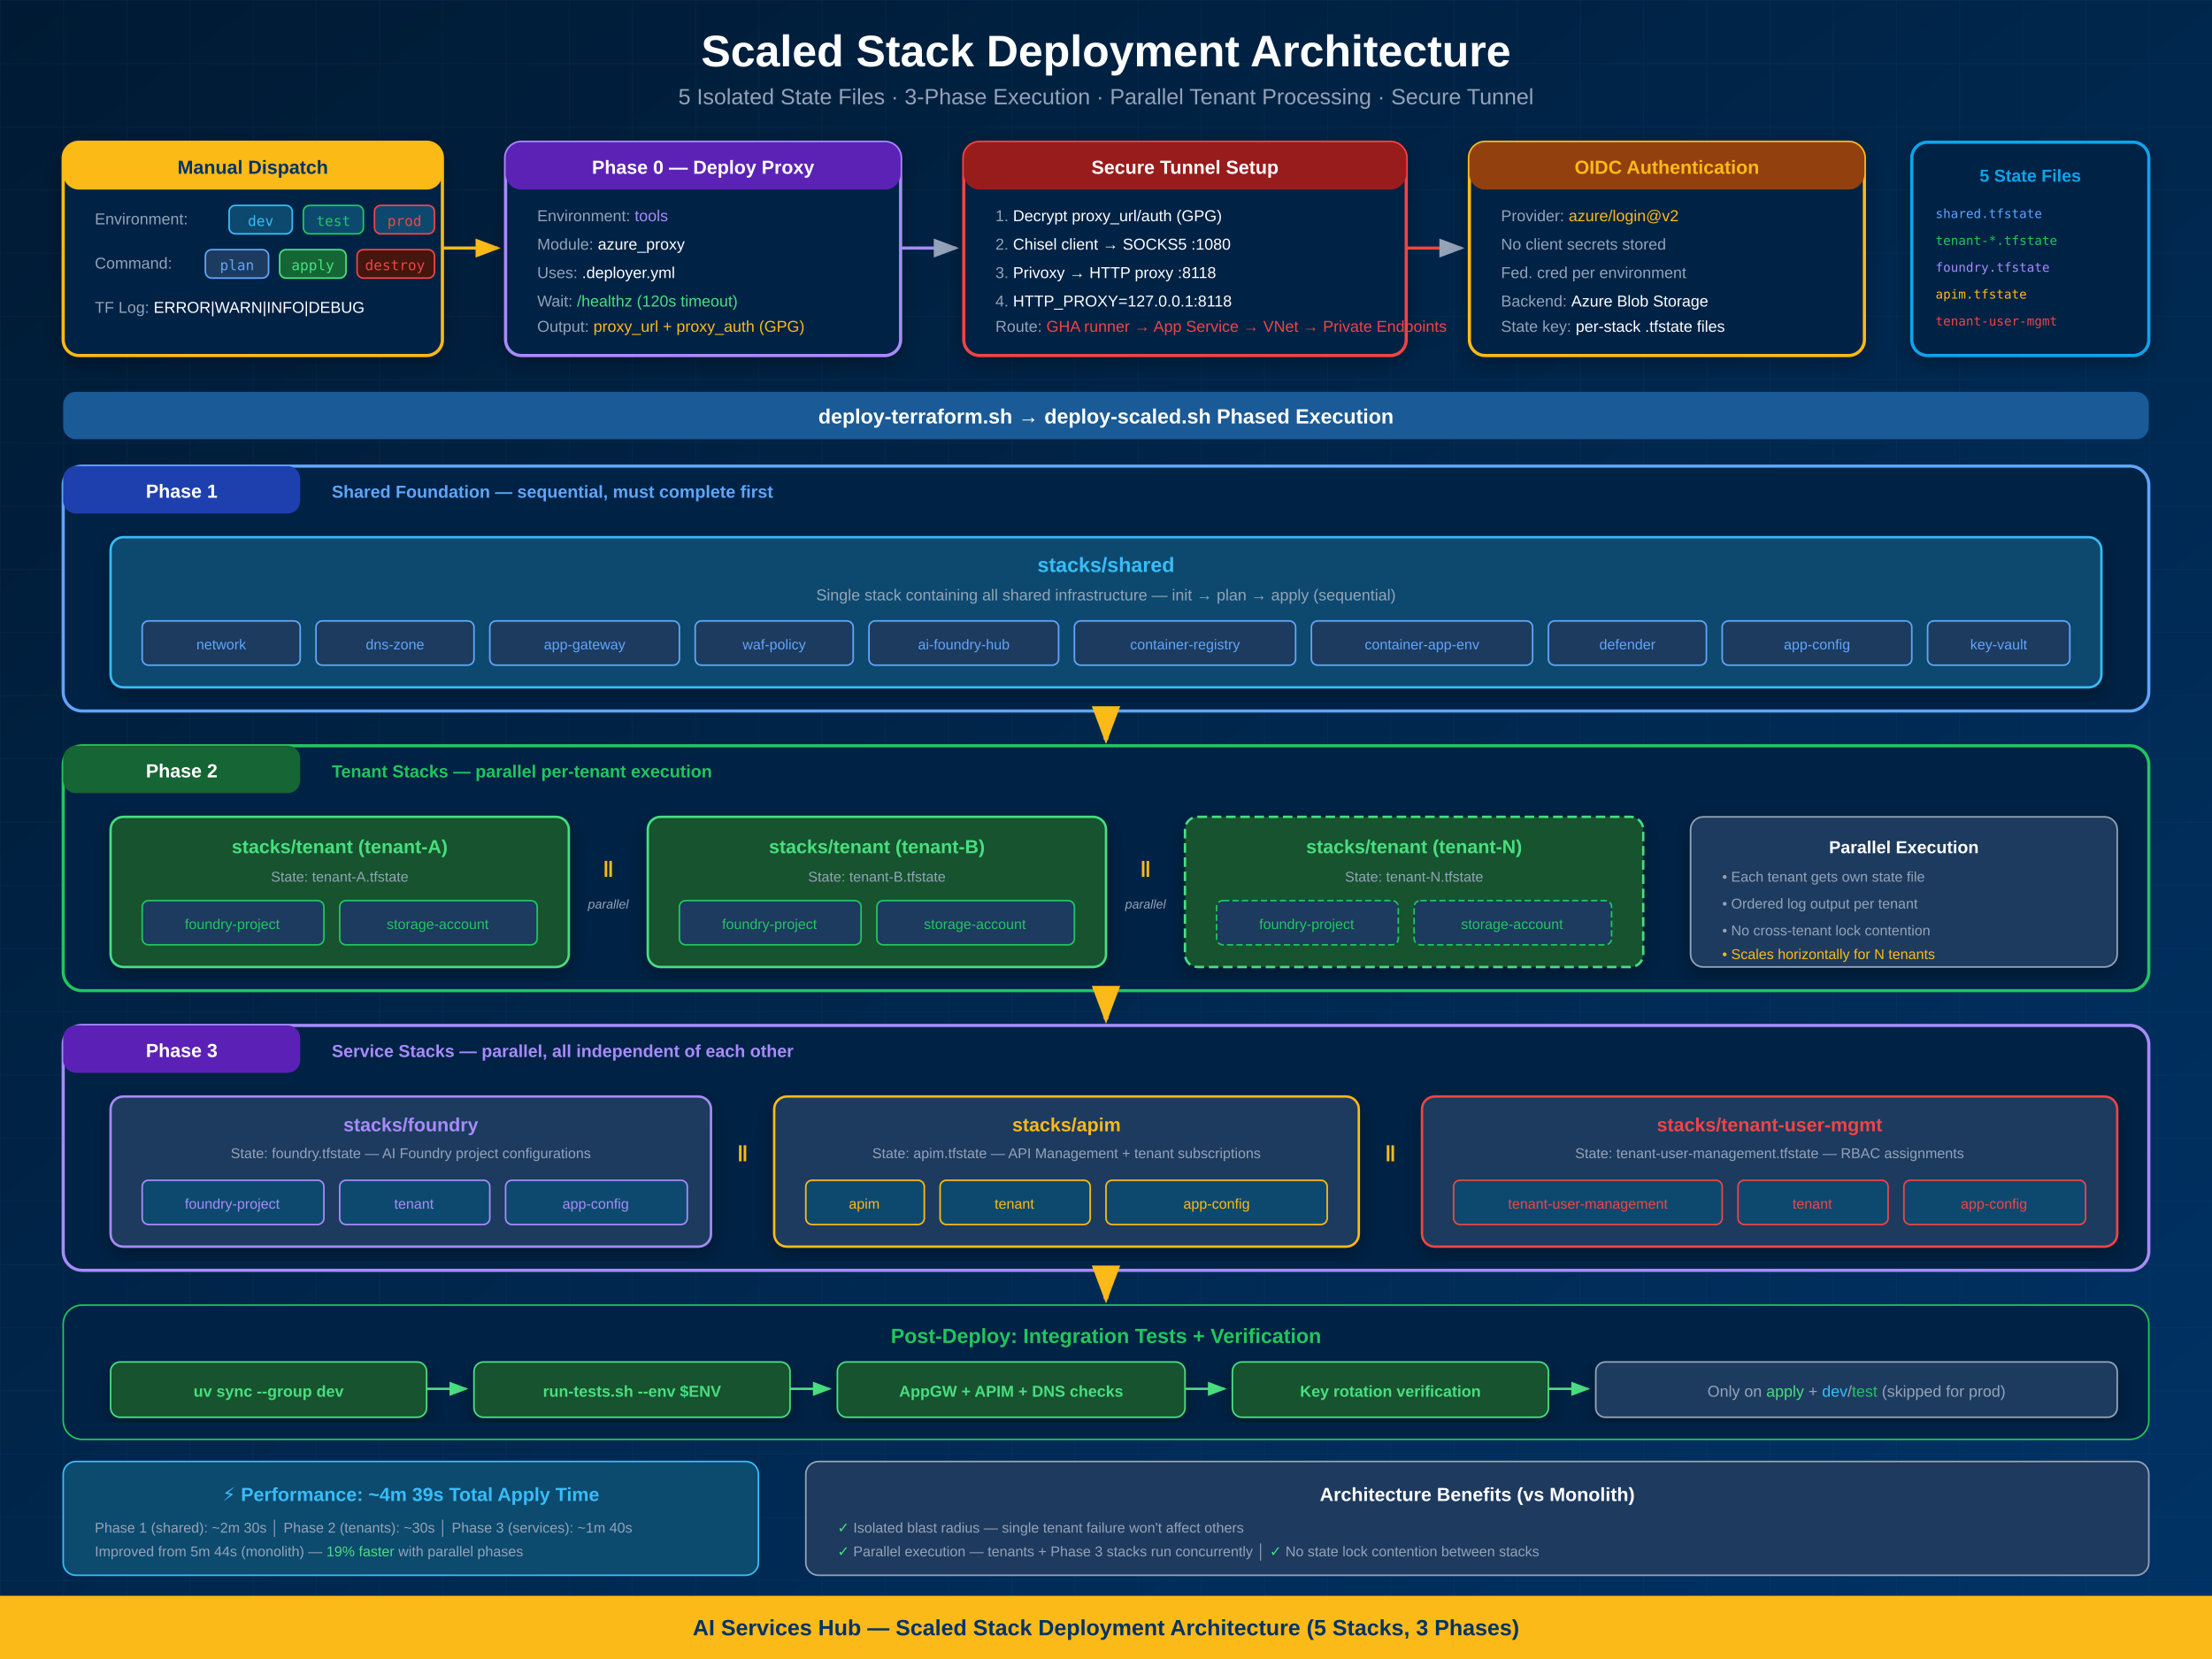
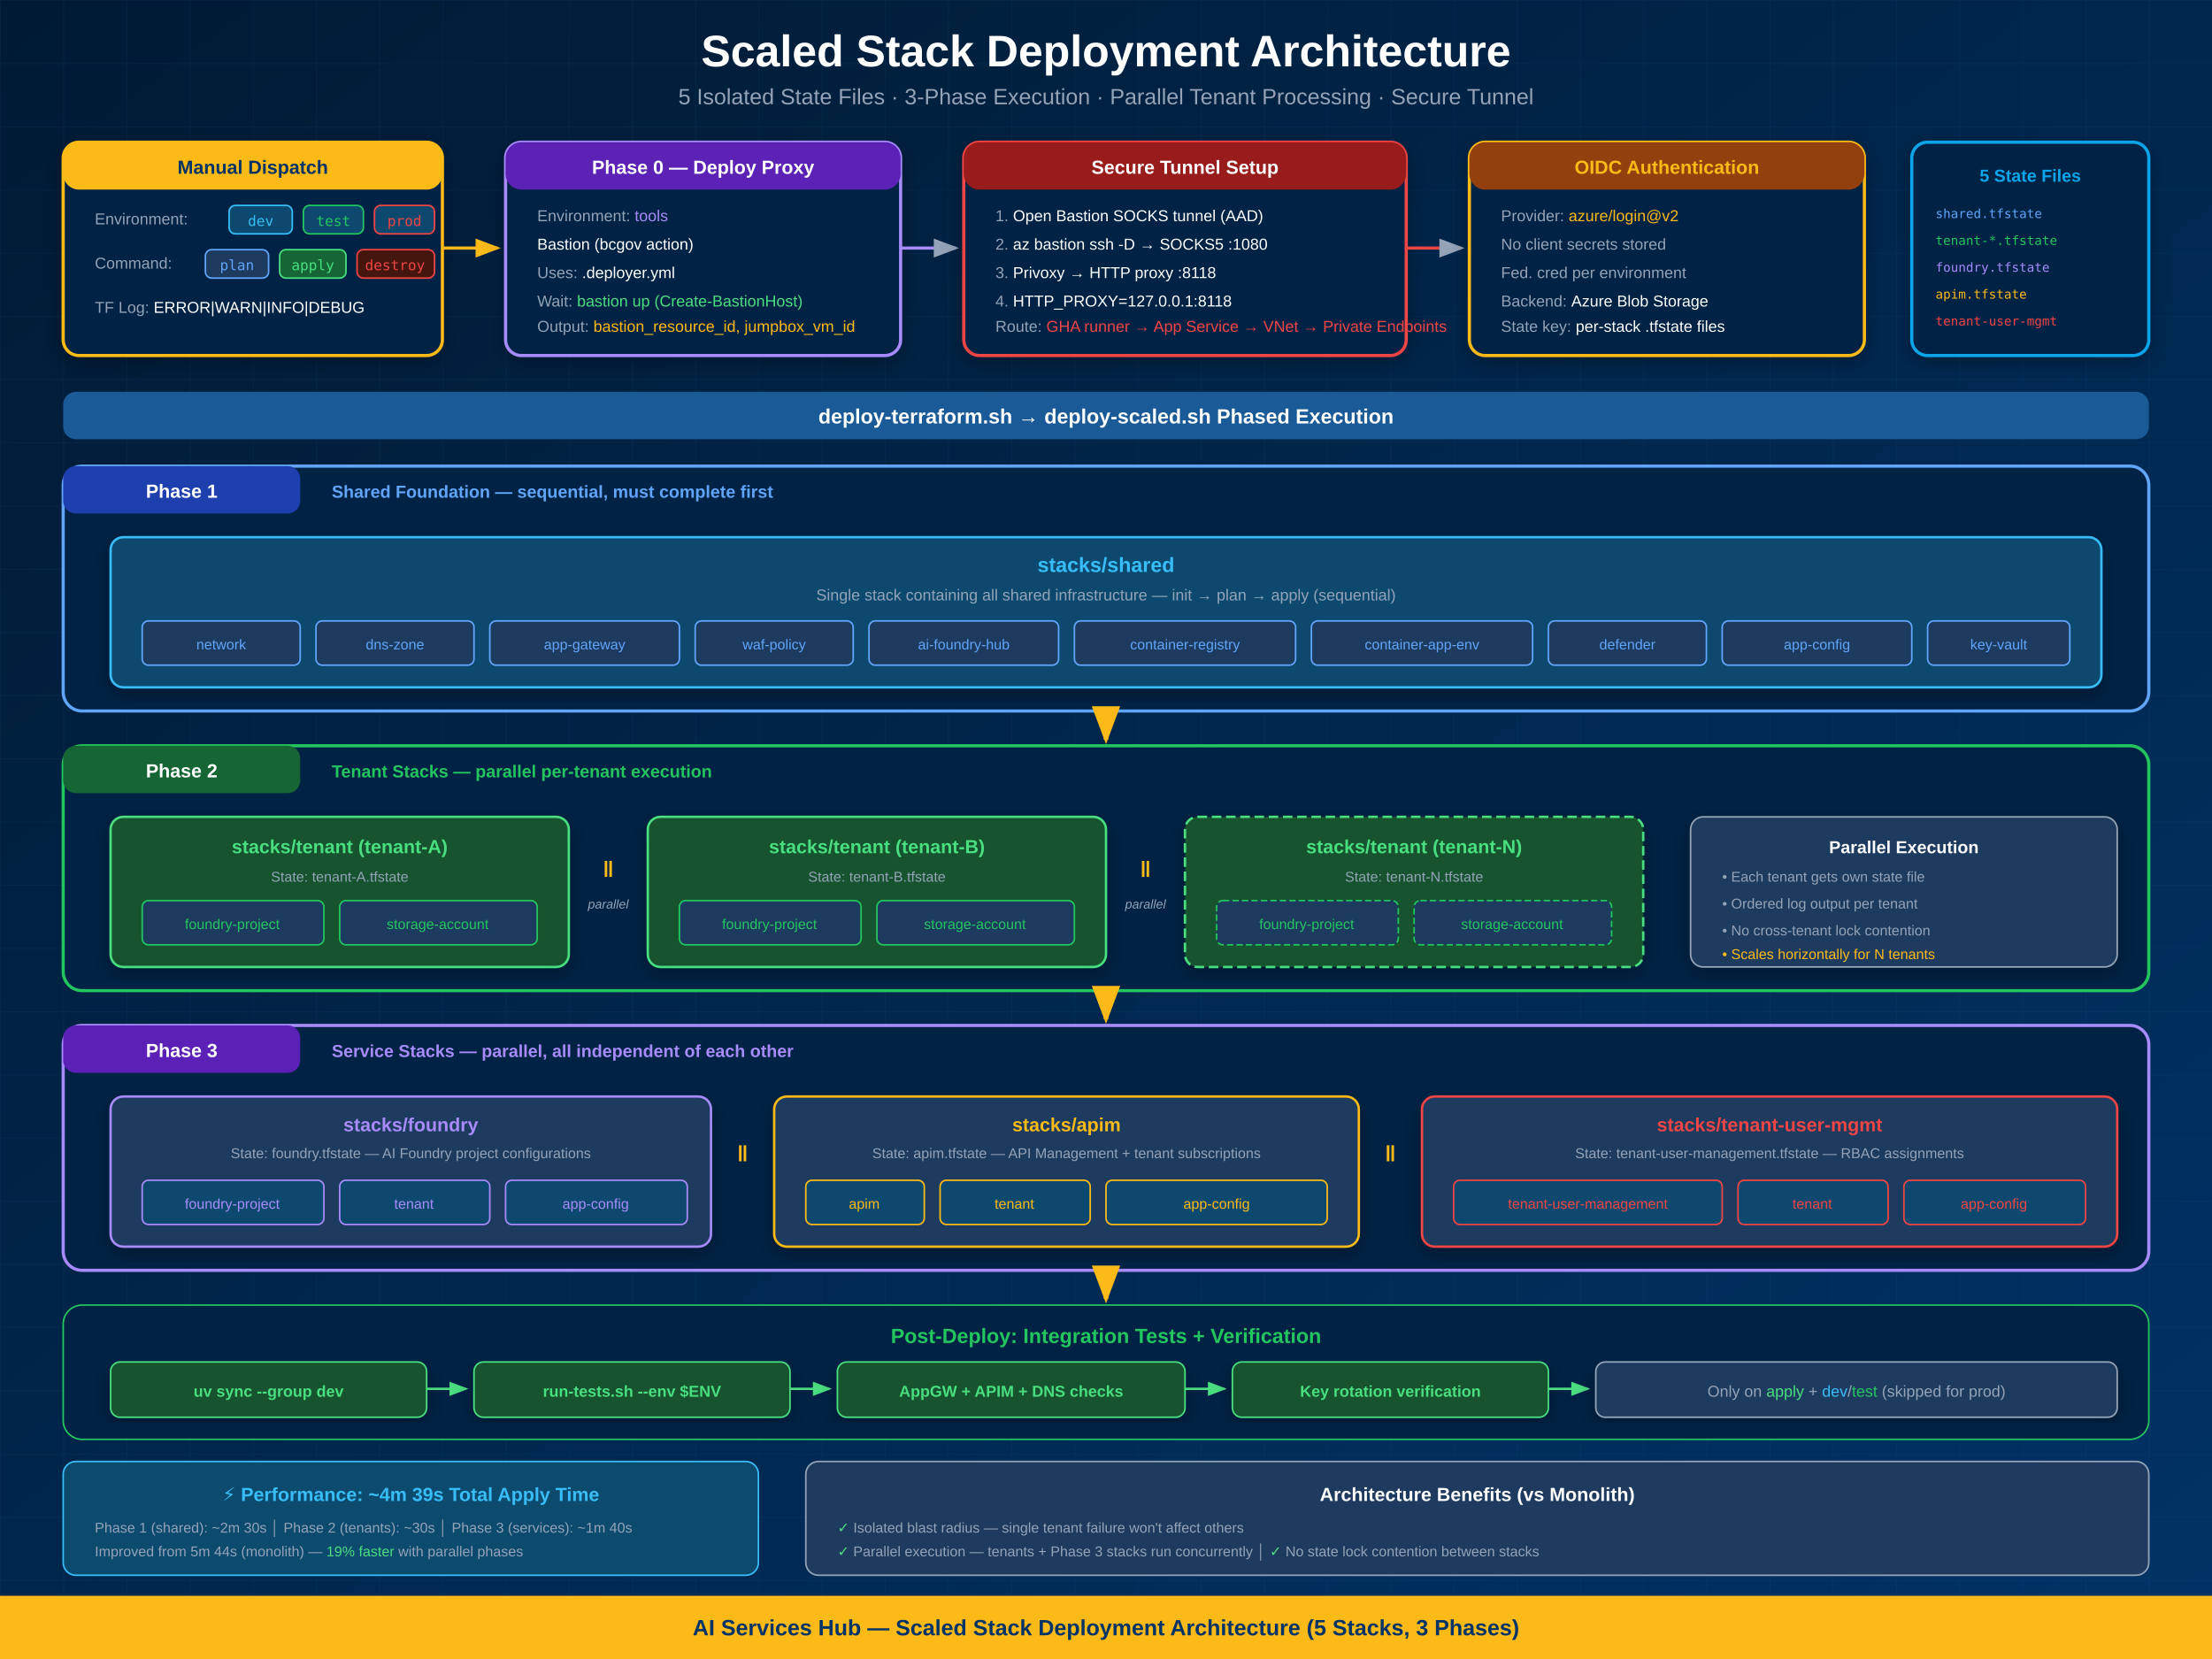
<svg xmlns="http://www.w3.org/2000/svg" viewBox="0 0 1400 1050">
  <defs>
    <linearGradient id="bgGrad" x1="0%" y1="0%" x2="100%" y2="100%">
      <stop offset="0%" style="stop-color:#001a33" />
      <stop offset="100%" style="stop-color:#003366" />
    </linearGradient>
    <filter id="shadow">
      <feDropShadow dx="0" dy="4" stdDeviation="6" flood-opacity="0.3" />
    </filter>
    <marker id="arrowGold" markerWidth="8" markerHeight="8" refX="7" refY="3" orient="auto">
      <path d="M0,0 L0,6 L8,3 z" fill="#fcba19" />
    </marker>
    <marker id="arrowGreen" markerWidth="8" markerHeight="8" refX="7" refY="3" orient="auto">
      <path d="M0,0 L0,6 L8,3 z" fill="#4ade80" />
    </marker>
    <marker id="arrowBlue" markerWidth="8" markerHeight="8" refX="7" refY="3" orient="auto">
      <path d="M0,0 L0,6 L8,3 z" fill="#60a5fa" />
    </marker>
    <marker id="arrowWhite" markerWidth="8" markerHeight="8" refX="7" refY="3" orient="auto">
      <path d="M0,0 L0,6 L8,3 z" fill="#94a3b8" />
    </marker>
    <marker id="arrowRed" markerWidth="8" markerHeight="8" refX="7" refY="3" orient="auto">
      <path d="M0,0 L0,6 L8,3 z" fill="#ef4444" />
    </marker>
  </defs>
  <rect width="1400" height="1050" fill="url(#bgGrad)" />
  <pattern id="grid" width="40" height="40" patternUnits="userSpaceOnUse">
    <path d="M 40 0 L 0 0 0 40" fill="none" stroke="#1a4d80" stroke-width="0.5" opacity="0.3" />
  </pattern>
  <rect width="1400" height="1050" fill="url(#grid)" />
  <text x="700" y="42" text-anchor="middle" font-family="Arial, sans-serif" font-size="28" font-weight="bold" fill="white">Scaled Stack Deployment Architecture</text>
  <text x="700" y="66" text-anchor="middle" font-family="Arial, sans-serif" font-size="14" fill="#94a3b8">5 Isolated State Files · 3-Phase Execution · Parallel Tenant Processing · Secure Tunnel</text>
  <g filter="url(#shadow)">
    <rect x="40" y="90" width="240" height="135" rx="10" fill="#002244" stroke="#fcba19" stroke-width="2" />
    <rect x="40" y="90" width="240" height="30" rx="10" fill="#fcba19" />
    <text x="160" y="110" text-anchor="middle" font-family="Arial, sans-serif" font-size="12" fill="#003366" font-weight="bold">Manual Dispatch</text>
    <g font-family="Arial, sans-serif" font-size="10">
      <text x="60" y="142" fill="#94a3b8">Environment:</text>
      <rect x="145" y="130" width="40" height="18" rx="4" fill="#0c4a6e" stroke="#38bdf8" stroke-width="1" />
      <text x="165" y="143" text-anchor="middle" font-family="monospace" font-size="9" fill="#38bdf8">dev</text>
      <rect x="192" y="130" width="38" height="18" rx="4" fill="#0c4a6e" stroke="#22c55e" stroke-width="1" />
      <text x="211" y="143" text-anchor="middle" font-family="monospace" font-size="9" fill="#22c55e">test</text>
      <rect x="237" y="130" width="38" height="18" rx="4" fill="#0c4a6e" stroke="#ef4444" stroke-width="1" />
      <text x="256" y="143" text-anchor="middle" font-family="monospace" font-size="9" fill="#ef4444">prod</text>
      <text x="60" y="170" fill="#94a3b8">Command:</text>
      <rect x="130" y="158" width="40" height="18" rx="4" fill="#1e3a5f" stroke="#60a5fa" stroke-width="1" />
      <text x="150" y="171" text-anchor="middle" font-family="monospace" font-size="9" fill="#60a5fa">plan</text>
      <rect x="177" y="158" width="42" height="18" rx="4" fill="#166534" stroke="#4ade80" stroke-width="1" />
      <text x="198" y="171" text-anchor="middle" font-family="monospace" font-size="9" fill="#4ade80">apply</text>
      <rect x="226" y="158" width="49" height="18" rx="4" fill="#44150e" stroke="#ef4444" stroke-width="1" />
      <text x="250" y="171" text-anchor="middle" font-family="monospace" font-size="9" fill="#ef4444">destroy</text>
      <text x="60" y="198" fill="#94a3b8">TF Log: <tspan fill="white">ERROR|WARN|INFO|DEBUG</tspan>
      </text>
    </g>
  </g>
  <path d="M 280 157 L 315 157" stroke="#fcba19" stroke-width="2" marker-end="url(#arrowGold)" />
  <g filter="url(#shadow)">
    <rect x="320" y="90" width="250" height="135" rx="10" fill="#002244" stroke="#a78bfa" stroke-width="2" />
    <rect x="320" y="90" width="250" height="30" rx="10" fill="#5b21b6" />
    <text x="445" y="110" text-anchor="middle" font-family="Arial, sans-serif" font-size="12" fill="white" font-weight="bold">Phase 0 — Deploy Proxy</text>
    <g font-family="Arial, sans-serif" font-size="10">
      <text x="340" y="140" fill="#94a3b8">Environment: <tspan fill="#a78bfa">tools</tspan>
      </text>
-       <text x="340" y="158" fill="#94a3b8">Module: <tspan fill="white">azure_proxy</tspan>
+       <text x="340" y="158" fill="#94a3b8">
+         <tspan fill="white">Bastion (bcgov action)</tspan>
      </text>
      <text x="340" y="176" fill="#94a3b8">Uses: <tspan fill="white">.deployer.yml</tspan>
      </text>
-       <text x="340" y="194" fill="#94a3b8">Wait: <tspan fill="#4ade80">/healthz (120s timeout)</tspan>
-       </text>
-       <text x="340" y="210" fill="#94a3b8">Output: <tspan fill="#fcba19">proxy_url + proxy_auth (GPG)</tspan>
+       <text x="340" y="194" fill="#94a3b8">Wait: <tspan fill="#4ade80">bastion up (Create-BastionHost)</tspan>
+       </text>
+       <text x="340" y="210" fill="#94a3b8">Output: <tspan fill="#fcba19">bastion_resource_id, jumpbox_vm_id</tspan>
      </text>
    </g>
  </g>
  <path d="M 570 157 L 605 157" stroke="#a78bfa" stroke-width="2" marker-end="url(#arrowWhite)" />
  <g filter="url(#shadow)">
    <rect x="610" y="90" width="280" height="135" rx="10" fill="#002244" stroke="#ef4444" stroke-width="2" />
    <rect x="610" y="90" width="280" height="30" rx="10" fill="#991b1b" />
    <text x="750" y="110" text-anchor="middle" font-family="Arial, sans-serif" font-size="12" fill="white" font-weight="bold">Secure Tunnel Setup</text>
    <g font-family="Arial, sans-serif" font-size="10">
-       <text x="630" y="140" fill="#94a3b8">1. <tspan fill="white">Decrypt proxy_url/auth (GPG)</tspan>
-       </text>
-       <text x="630" y="158" fill="#94a3b8">2. <tspan fill="white">Chisel client → SOCKS5 :1080</tspan>
+       <text x="630" y="140" fill="#94a3b8">1. <tspan fill="white">Open Bastion SOCKS tunnel (AAD)</tspan>
+       </text>
+       <text x="630" y="158" fill="#94a3b8">2. <tspan fill="white">az bastion ssh -D → SOCKS5 :1080</tspan>
      </text>
      <text x="630" y="176" fill="#94a3b8">3. <tspan fill="white">Privoxy → HTTP proxy :8118</tspan>
      </text>
      <text x="630" y="194" fill="#94a3b8">4. <tspan fill="white">HTTP_PROXY=127.0.0.1:8118</tspan>
      </text>
      <text x="630" y="210" fill="#94a3b8">Route: <tspan fill="#ef4444">GHA runner → App Service → VNet → Private Endpoints</tspan>
      </text>
    </g>
  </g>
  <path d="M 890 157 L 925 157" stroke="#ef4444" stroke-width="2" marker-end="url(#arrowWhite)" />
  <g filter="url(#shadow)">
    <rect x="930" y="90" width="250" height="135" rx="10" fill="#002244" stroke="#fcba19" stroke-width="2" />
    <rect x="930" y="90" width="250" height="30" rx="10" fill="#92400e" />
    <text x="1055" y="110" text-anchor="middle" font-family="Arial, sans-serif" font-size="12" fill="#fcba19" font-weight="bold">OIDC Authentication</text>
    <g font-family="Arial, sans-serif" font-size="10">
      <text x="950" y="140" fill="#94a3b8">Provider: <tspan fill="#fcba19">azure/login@v2</tspan>
      </text>
      <text x="950" y="158" fill="#94a3b8">No client secrets stored</text>
      <text x="950" y="176" fill="#94a3b8">Fed. cred per environment</text>
      <text x="950" y="194" fill="#94a3b8">Backend: <tspan fill="white">Azure Blob Storage</tspan>
      </text>
      <text x="950" y="210" fill="#94a3b8">State key: <tspan fill="white">per-stack .tfstate files</tspan>
      </text>
    </g>
  </g>
  <g filter="url(#shadow)">
    <rect x="1210" y="90" width="150" height="135" rx="10" fill="#002244" stroke="#0ea5e9" stroke-width="2" />
    <text x="1285" y="115" text-anchor="middle" font-family="Arial, sans-serif" font-size="11" fill="#0ea5e9" font-weight="bold">5 State Files</text>
    <g font-family="monospace" font-size="8" fill="#94a3b8">
      <text x="1225" y="138" fill="#60a5fa">shared.tfstate</text>
      <text x="1225" y="155" fill="#22c55e">tenant-*.tfstate</text>
      <text x="1225" y="172" fill="#a78bfa">foundry.tfstate</text>
      <text x="1225" y="189" fill="#fcba19">apim.tfstate</text>
      <text x="1225" y="206" fill="#ef4444">tenant-user-mgmt</text>
    </g>
  </g>
  <rect x="40" y="248" width="1320" height="30" rx="8" fill="#1a5a96" />
  <text x="700" y="268" text-anchor="middle" font-family="Arial, sans-serif" font-size="13" fill="white" font-weight="bold">deploy-terraform.sh → deploy-scaled.sh Phased Execution</text>
  <rect x="40" y="295" width="1320" height="155" rx="12" fill="#002244" stroke="#60a5fa" stroke-width="2" />
  <rect x="40" y="295" width="150" height="30" rx="8" fill="#1e40af" />
  <text x="115" y="315" text-anchor="middle" font-family="Arial, sans-serif" font-size="12" fill="white" font-weight="bold">Phase 1</text>
  <text x="210" y="315" font-family="Arial, sans-serif" font-size="11" fill="#60a5fa" font-weight="bold">Shared Foundation — sequential, must complete first</text>
  <g filter="url(#shadow)">
    <rect x="70" y="340" width="1260" height="95" rx="8" fill="#0c4a6e" stroke="#38bdf8" stroke-width="1.5" />
    <text x="700" y="362" text-anchor="middle" font-family="Arial, sans-serif" font-size="13" fill="#38bdf8" font-weight="bold">stacks/shared</text>
    <text x="700" y="380" text-anchor="middle" font-family="Arial, sans-serif" font-size="10" fill="#94a3b8">Single stack containing all shared infrastructure — init → plan → apply (sequential)</text>
    <g font-family="Arial, sans-serif" font-size="9">
      <rect x="90" y="393" width="100" height="28" rx="4" fill="#1e3a5f" stroke="#60a5fa" stroke-width="1" />
      <text x="140" y="411" text-anchor="middle" fill="#60a5fa">network</text>
      <rect x="200" y="393" width="100" height="28" rx="4" fill="#1e3a5f" stroke="#60a5fa" stroke-width="1" />
      <text x="250" y="411" text-anchor="middle" fill="#60a5fa">dns-zone</text>
      <rect x="310" y="393" width="120" height="28" rx="4" fill="#1e3a5f" stroke="#60a5fa" stroke-width="1" />
      <text x="370" y="411" text-anchor="middle" fill="#60a5fa">app-gateway</text>
      <rect x="440" y="393" width="100" height="28" rx="4" fill="#1e3a5f" stroke="#60a5fa" stroke-width="1" />
      <text x="490" y="411" text-anchor="middle" fill="#60a5fa">waf-policy</text>
      <rect x="550" y="393" width="120" height="28" rx="4" fill="#1e3a5f" stroke="#60a5fa" stroke-width="1" />
      <text x="610" y="411" text-anchor="middle" fill="#60a5fa">ai-foundry-hub</text>
      <rect x="680" y="393" width="140" height="28" rx="4" fill="#1e3a5f" stroke="#60a5fa" stroke-width="1" />
      <text x="750" y="411" text-anchor="middle" fill="#60a5fa">container-registry</text>
      <rect x="830" y="393" width="140" height="28" rx="4" fill="#1e3a5f" stroke="#60a5fa" stroke-width="1" />
      <text x="900" y="411" text-anchor="middle" fill="#60a5fa">container-app-env</text>
      <rect x="980" y="393" width="100" height="28" rx="4" fill="#1e3a5f" stroke="#60a5fa" stroke-width="1" />
      <text x="1030" y="411" text-anchor="middle" fill="#60a5fa">defender</text>
      <rect x="1090" y="393" width="120" height="28" rx="4" fill="#1e3a5f" stroke="#60a5fa" stroke-width="1" />
      <text x="1150" y="411" text-anchor="middle" fill="#60a5fa">app-config</text>
      <rect x="1220" y="393" width="90" height="28" rx="4" fill="#1e3a5f" stroke="#60a5fa" stroke-width="1" />
      <text x="1265" y="411" text-anchor="middle" fill="#60a5fa">key-vault</text>
    </g>
  </g>
  <path d="M 700 450 L 700 468" stroke="#fcba19" stroke-width="3" marker-end="url(#arrowGold)" />
  <rect x="40" y="472" width="1320" height="155" rx="12" fill="#002244" stroke="#22c55e" stroke-width="2" />
  <rect x="40" y="472" width="150" height="30" rx="8" fill="#166534" />
  <text x="115" y="492" text-anchor="middle" font-family="Arial, sans-serif" font-size="12" fill="white" font-weight="bold">Phase 2</text>
  <text x="210" y="492" font-family="Arial, sans-serif" font-size="11" fill="#22c55e" font-weight="bold">Tenant Stacks — parallel per-tenant execution</text>
  <g filter="url(#shadow)">
    <rect x="70" y="517" width="290" height="95" rx="8" fill="#14532d" stroke="#4ade80" stroke-width="1.5" />
    <text x="215" y="540" text-anchor="middle" font-family="Arial, sans-serif" font-size="12" fill="#4ade80" font-weight="bold">stacks/tenant (tenant-A)</text>
    <text x="215" y="558" text-anchor="middle" font-family="Arial, sans-serif" font-size="9" fill="#94a3b8">State: tenant-A.tfstate</text>
    <g font-family="Arial, sans-serif" font-size="9">
      <rect x="90" y="570" width="115" height="28" rx="4" fill="#1e3a5f" stroke="#22c55e" stroke-width="1" />
      <text x="147" y="588" text-anchor="middle" fill="#22c55e">foundry-project</text>
      <rect x="215" y="570" width="125" height="28" rx="4" fill="#1e3a5f" stroke="#22c55e" stroke-width="1" />
      <text x="277" y="588" text-anchor="middle" fill="#22c55e">storage-account</text>
    </g>
  </g>
  <text x="385" y="555" text-anchor="middle" font-family="Arial, sans-serif" font-size="14" fill="#fcba19" font-weight="bold">‖</text>
  <text x="385" y="575" text-anchor="middle" font-family="Arial, sans-serif" font-size="8" fill="#94a3b8" font-style="italic">parallel</text>
  <g filter="url(#shadow)">
    <rect x="410" y="517" width="290" height="95" rx="8" fill="#14532d" stroke="#4ade80" stroke-width="1.5" />
    <text x="555" y="540" text-anchor="middle" font-family="Arial, sans-serif" font-size="12" fill="#4ade80" font-weight="bold">stacks/tenant (tenant-B)</text>
    <text x="555" y="558" text-anchor="middle" font-family="Arial, sans-serif" font-size="9" fill="#94a3b8">State: tenant-B.tfstate</text>
    <g font-family="Arial, sans-serif" font-size="9">
      <rect x="430" y="570" width="115" height="28" rx="4" fill="#1e3a5f" stroke="#22c55e" stroke-width="1" />
      <text x="487" y="588" text-anchor="middle" fill="#22c55e">foundry-project</text>
      <rect x="555" y="570" width="125" height="28" rx="4" fill="#1e3a5f" stroke="#22c55e" stroke-width="1" />
      <text x="617" y="588" text-anchor="middle" fill="#22c55e">storage-account</text>
    </g>
  </g>
  <text x="725" y="555" text-anchor="middle" font-family="Arial, sans-serif" font-size="14" fill="#fcba19" font-weight="bold">‖</text>
  <text x="725" y="575" text-anchor="middle" font-family="Arial, sans-serif" font-size="8" fill="#94a3b8" font-style="italic">parallel</text>
  <g filter="url(#shadow)">
    <rect x="750" y="517" width="290" height="95" rx="8" fill="#14532d" stroke="#4ade80" stroke-width="1.5" stroke-dasharray="6,3" />
    <text x="895" y="540" text-anchor="middle" font-family="Arial, sans-serif" font-size="12" fill="#4ade80" font-weight="bold">stacks/tenant (tenant-N)</text>
    <text x="895" y="558" text-anchor="middle" font-family="Arial, sans-serif" font-size="9" fill="#94a3b8">State: tenant-N.tfstate</text>
    <g font-family="Arial, sans-serif" font-size="9">
      <rect x="770" y="570" width="115" height="28" rx="4" fill="#1e3a5f" stroke="#22c55e" stroke-width="1" stroke-dasharray="4,2" />
      <text x="827" y="588" text-anchor="middle" fill="#22c55e">foundry-project</text>
      <rect x="895" y="570" width="125" height="28" rx="4" fill="#1e3a5f" stroke="#22c55e" stroke-width="1" stroke-dasharray="4,2" />
      <text x="957" y="588" text-anchor="middle" fill="#22c55e">storage-account</text>
    </g>
  </g>
  <g filter="url(#shadow)">
    <rect x="1070" y="517" width="270" height="95" rx="8" fill="#1e3a5f" stroke="#94a3b8" stroke-width="1" />
    <text x="1205" y="540" text-anchor="middle" font-family="Arial, sans-serif" font-size="11" fill="white" font-weight="bold">Parallel Execution</text>
    <g font-family="Arial, sans-serif" font-size="9" fill="#94a3b8">
      <text x="1090" y="558">• Each tenant gets own state file</text>
      <text x="1090" y="575">• Ordered log output per tenant</text>
      <text x="1090" y="592">• No cross-tenant lock contention</text>
      <text x="1090" y="607" fill="#fcba19">• Scales horizontally for N tenants</text>
    </g>
  </g>
  <path d="M 700 627 L 700 645" stroke="#fcba19" stroke-width="3" marker-end="url(#arrowGold)" />
  <rect x="40" y="649" width="1320" height="155" rx="12" fill="#002244" stroke="#a78bfa" stroke-width="2" />
  <rect x="40" y="649" width="150" height="30" rx="8" fill="#5b21b6" />
  <text x="115" y="669" text-anchor="middle" font-family="Arial, sans-serif" font-size="12" fill="white" font-weight="bold">Phase 3</text>
  <text x="210" y="669" font-family="Arial, sans-serif" font-size="11" fill="#a78bfa" font-weight="bold">Service Stacks — parallel, all independent of each other</text>
  <g filter="url(#shadow)">
    <rect x="70" y="694" width="380" height="95" rx="8" fill="#1e3a5f" stroke="#a78bfa" stroke-width="1.5" />
    <text x="260" y="716" text-anchor="middle" font-family="Arial, sans-serif" font-size="12" fill="#a78bfa" font-weight="bold">stacks/foundry</text>
    <text x="260" y="733" text-anchor="middle" font-family="Arial, sans-serif" font-size="9" fill="#94a3b8">State: foundry.tfstate — AI Foundry project configurations</text>
    <g font-family="Arial, sans-serif" font-size="9">
      <rect x="90" y="747" width="115" height="28" rx="4" fill="#0c4a6e" stroke="#a78bfa" stroke-width="1" />
      <text x="147" y="765" text-anchor="middle" fill="#a78bfa">foundry-project</text>
      <rect x="215" y="747" width="95" height="28" rx="4" fill="#0c4a6e" stroke="#a78bfa" stroke-width="1" />
      <text x="262" y="765" text-anchor="middle" fill="#a78bfa">tenant</text>
      <rect x="320" y="747" width="115" height="28" rx="4" fill="#0c4a6e" stroke="#a78bfa" stroke-width="1" />
      <text x="377" y="765" text-anchor="middle" fill="#a78bfa">app-config</text>
    </g>
  </g>
  <text x="470" y="735" text-anchor="middle" font-family="Arial, sans-serif" font-size="14" fill="#fcba19" font-weight="bold">‖</text>
  <g filter="url(#shadow)">
    <rect x="490" y="694" width="370" height="95" rx="8" fill="#1e3a5f" stroke="#fcba19" stroke-width="1.5" />
    <text x="675" y="716" text-anchor="middle" font-family="Arial, sans-serif" font-size="12" fill="#fcba19" font-weight="bold">stacks/apim</text>
    <text x="675" y="733" text-anchor="middle" font-family="Arial, sans-serif" font-size="9" fill="#94a3b8">State: apim.tfstate — API Management + tenant subscriptions</text>
    <g font-family="Arial, sans-serif" font-size="9">
      <rect x="510" y="747" width="75" height="28" rx="4" fill="#0c4a6e" stroke="#fcba19" stroke-width="1" />
      <text x="547" y="765" text-anchor="middle" fill="#fcba19">apim</text>
      <rect x="595" y="747" width="95" height="28" rx="4" fill="#0c4a6e" stroke="#fcba19" stroke-width="1" />
      <text x="642" y="765" text-anchor="middle" fill="#fcba19">tenant</text>
      <rect x="700" y="747" width="140" height="28" rx="4" fill="#0c4a6e" stroke="#fcba19" stroke-width="1" />
      <text x="770" y="765" text-anchor="middle" fill="#fcba19">app-config</text>
    </g>
  </g>
  <text x="880" y="735" text-anchor="middle" font-family="Arial, sans-serif" font-size="14" fill="#fcba19" font-weight="bold">‖</text>
  <g filter="url(#shadow)">
    <rect x="900" y="694" width="440" height="95" rx="8" fill="#1e3a5f" stroke="#ef4444" stroke-width="1.5" />
    <text x="1120" y="716" text-anchor="middle" font-family="Arial, sans-serif" font-size="12" fill="#ef4444" font-weight="bold">stacks/tenant-user-mgmt</text>
    <text x="1120" y="733" text-anchor="middle" font-family="Arial, sans-serif" font-size="9" fill="#94a3b8">State: tenant-user-management.tfstate — RBAC assignments</text>
    <g font-family="Arial, sans-serif" font-size="9">
      <rect x="920" y="747" width="170" height="28" rx="4" fill="#0c4a6e" stroke="#ef4444" stroke-width="1" />
      <text x="1005" y="765" text-anchor="middle" fill="#ef4444">tenant-user-management</text>
      <rect x="1100" y="747" width="95" height="28" rx="4" fill="#0c4a6e" stroke="#ef4444" stroke-width="1" />
      <text x="1147" y="765" text-anchor="middle" fill="#ef4444">tenant</text>
      <rect x="1205" y="747" width="115" height="28" rx="4" fill="#0c4a6e" stroke="#ef4444" stroke-width="1" />
      <text x="1262" y="765" text-anchor="middle" fill="#ef4444">app-config</text>
    </g>
  </g>
  <path d="M 700 804 L 700 822" stroke="#fcba19" stroke-width="3" marker-end="url(#arrowGold)" />
  <rect x="40" y="826" width="1320" height="85" rx="12" fill="#002244" stroke="#22c55e" stroke-width="1" />
  <text x="700" y="850" text-anchor="middle" font-family="Arial, sans-serif" font-size="13" fill="#22c55e" font-weight="bold">Post-Deploy: Integration Tests + Verification</text>
  <g filter="url(#shadow)">
    <rect x="70" y="862" width="200" height="35" rx="6" fill="#14532d" stroke="#4ade80" stroke-width="1" />
    <text x="170" y="884" text-anchor="middle" font-family="Arial, sans-serif" font-size="10" fill="#4ade80" font-weight="bold">uv sync --group dev</text>
  </g>
  <path d="M 270 879 L 295 879" stroke="#4ade80" stroke-width="1.5" marker-end="url(#arrowGreen)" />
  <g filter="url(#shadow)">
    <rect x="300" y="862" width="200" height="35" rx="6" fill="#14532d" stroke="#4ade80" stroke-width="1" />
    <text x="400" y="884" text-anchor="middle" font-family="Arial, sans-serif" font-size="10" fill="#4ade80" font-weight="bold">run-tests.sh --env $ENV</text>
  </g>
  <path d="M 500 879 L 525 879" stroke="#4ade80" stroke-width="1.5" marker-end="url(#arrowGreen)" />
  <g filter="url(#shadow)">
    <rect x="530" y="862" width="220" height="35" rx="6" fill="#14532d" stroke="#4ade80" stroke-width="1" />
    <text x="640" y="884" text-anchor="middle" font-family="Arial, sans-serif" font-size="10" fill="#4ade80" font-weight="bold">AppGW + APIM + DNS checks</text>
  </g>
  <path d="M 750 879 L 775 879" stroke="#4ade80" stroke-width="1.5" marker-end="url(#arrowGreen)" />
  <g filter="url(#shadow)">
    <rect x="780" y="862" width="200" height="35" rx="6" fill="#14532d" stroke="#4ade80" stroke-width="1" />
    <text x="880" y="884" text-anchor="middle" font-family="Arial, sans-serif" font-size="10" fill="#4ade80" font-weight="bold">Key rotation verification</text>
  </g>
  <path d="M 980 879 L 1005 879" stroke="#4ade80" stroke-width="1.5" marker-end="url(#arrowGreen)" />
  <g filter="url(#shadow)">
    <rect x="1010" y="862" width="330" height="35" rx="6" fill="#1e3a5f" stroke="#94a3b8" stroke-width="1" />
    <text x="1175" y="884" text-anchor="middle" font-family="Arial, sans-serif" font-size="10" fill="#94a3b8">Only on <tspan fill="#4ade80">apply</tspan> + <tspan fill="#38bdf8">dev</tspan>/<tspan fill="#22c55e">test</tspan> (skipped for prod)</text>
  </g>
  <rect x="40" y="925" width="440" height="72" rx="8" fill="#0c4a6e" stroke="#38bdf8" stroke-width="1" />
  <text x="260" y="950" text-anchor="middle" font-family="Arial, sans-serif" font-size="12" fill="#38bdf8" font-weight="bold">⚡ Performance: ~4m 39s Total Apply Time</text>
  <g font-family="Arial, sans-serif" font-size="9" fill="#94a3b8">
    <text x="60" y="970">Phase 1 (shared): ~2m 30s │ Phase 2 (tenants): ~30s │ Phase 3 (services): ~1m 40s</text>
    <text x="60" y="985">Improved from 5m 44s (monolith) — <tspan fill="#4ade80">19% faster</tspan> with parallel phases</text>
  </g>
  <rect x="510" y="925" width="850" height="72" rx="8" fill="#1e3a5f" stroke="#94a3b8" stroke-width="1" />
  <text x="935" y="950" text-anchor="middle" font-family="Arial, sans-serif" font-size="12" fill="white" font-weight="bold">Architecture Benefits (vs Monolith)</text>
  <g font-family="Arial, sans-serif" font-size="9" fill="#94a3b8">
    <text x="530" y="970">
      <tspan fill="#4ade80">✓</tspan> Isolated blast radius — single tenant failure won't affect others</text>
    <text x="530" y="985">
      <tspan fill="#4ade80">✓</tspan> Parallel execution — tenants + Phase 3 stacks run concurrently  │  <tspan fill="#4ade80">✓</tspan> No state lock contention between stacks</text>
  </g>
  <rect x="0" y="1010" width="1400" height="40" fill="#fcba19" />
  <text x="700" y="1035" text-anchor="middle" font-family="Arial, sans-serif" font-size="14" font-weight="bold" fill="#003366">AI Services Hub — Scaled Stack Deployment Architecture (5 Stacks, 3 Phases)</text>
</svg>
